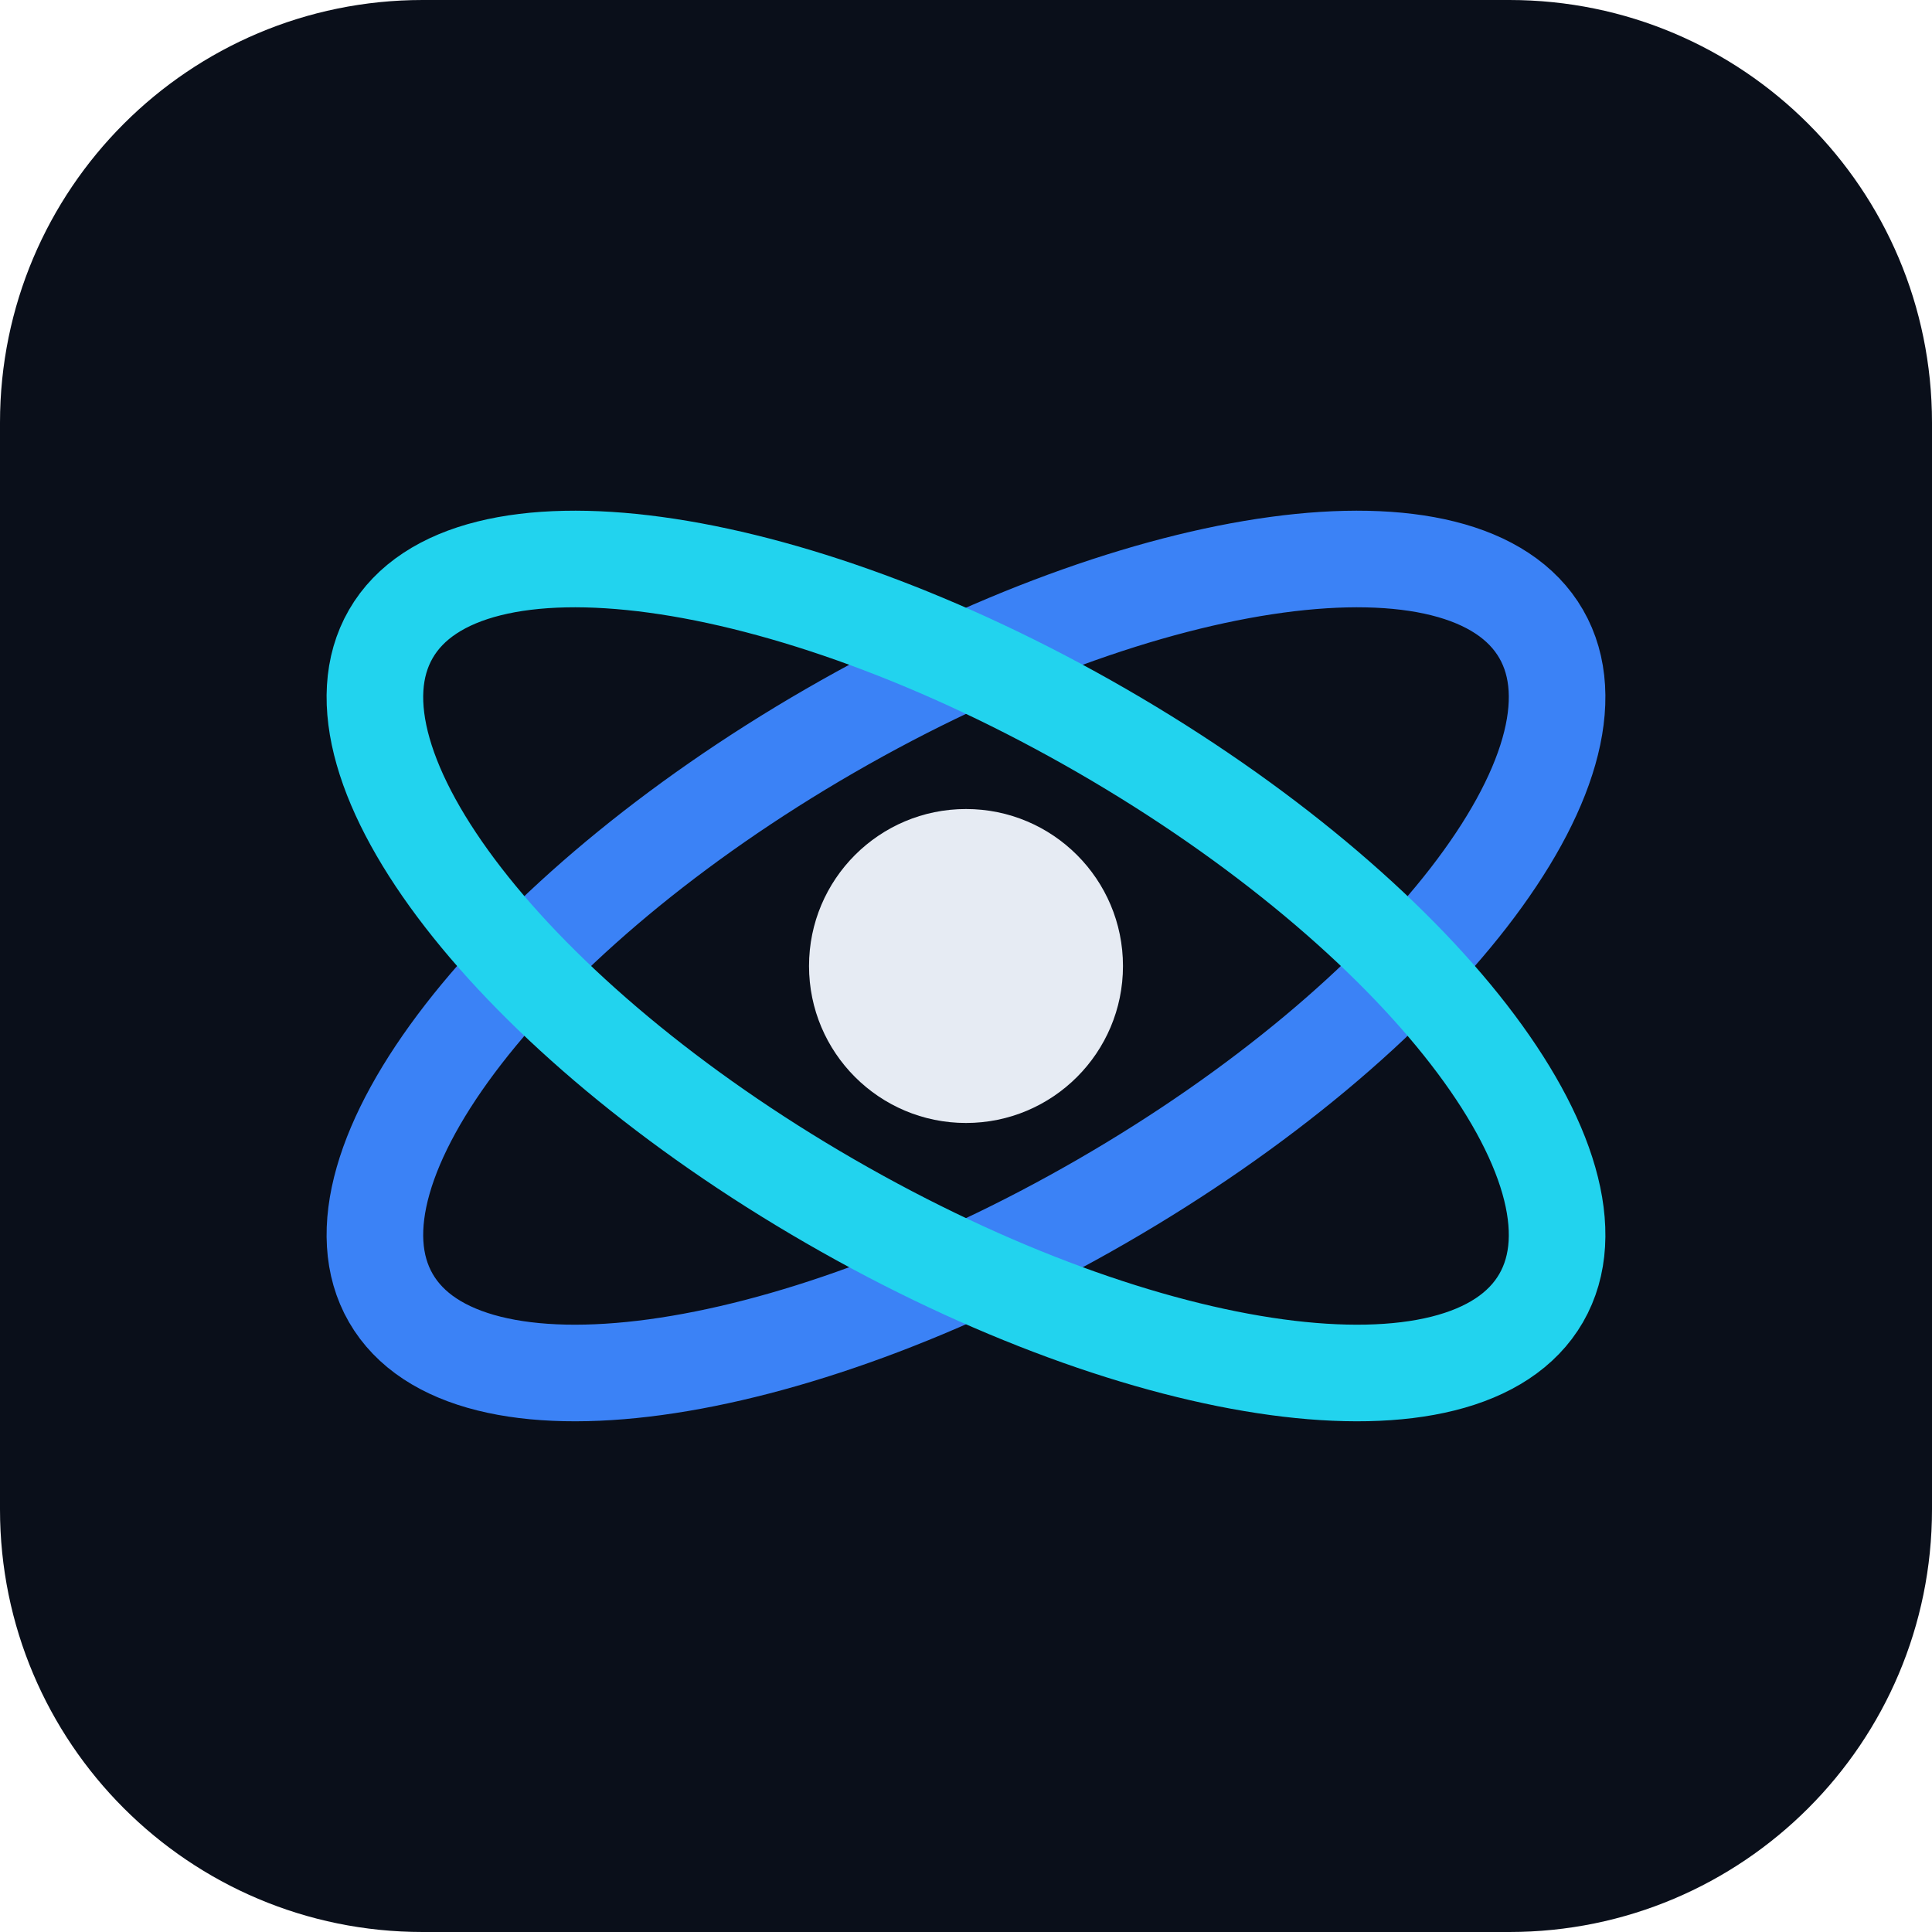
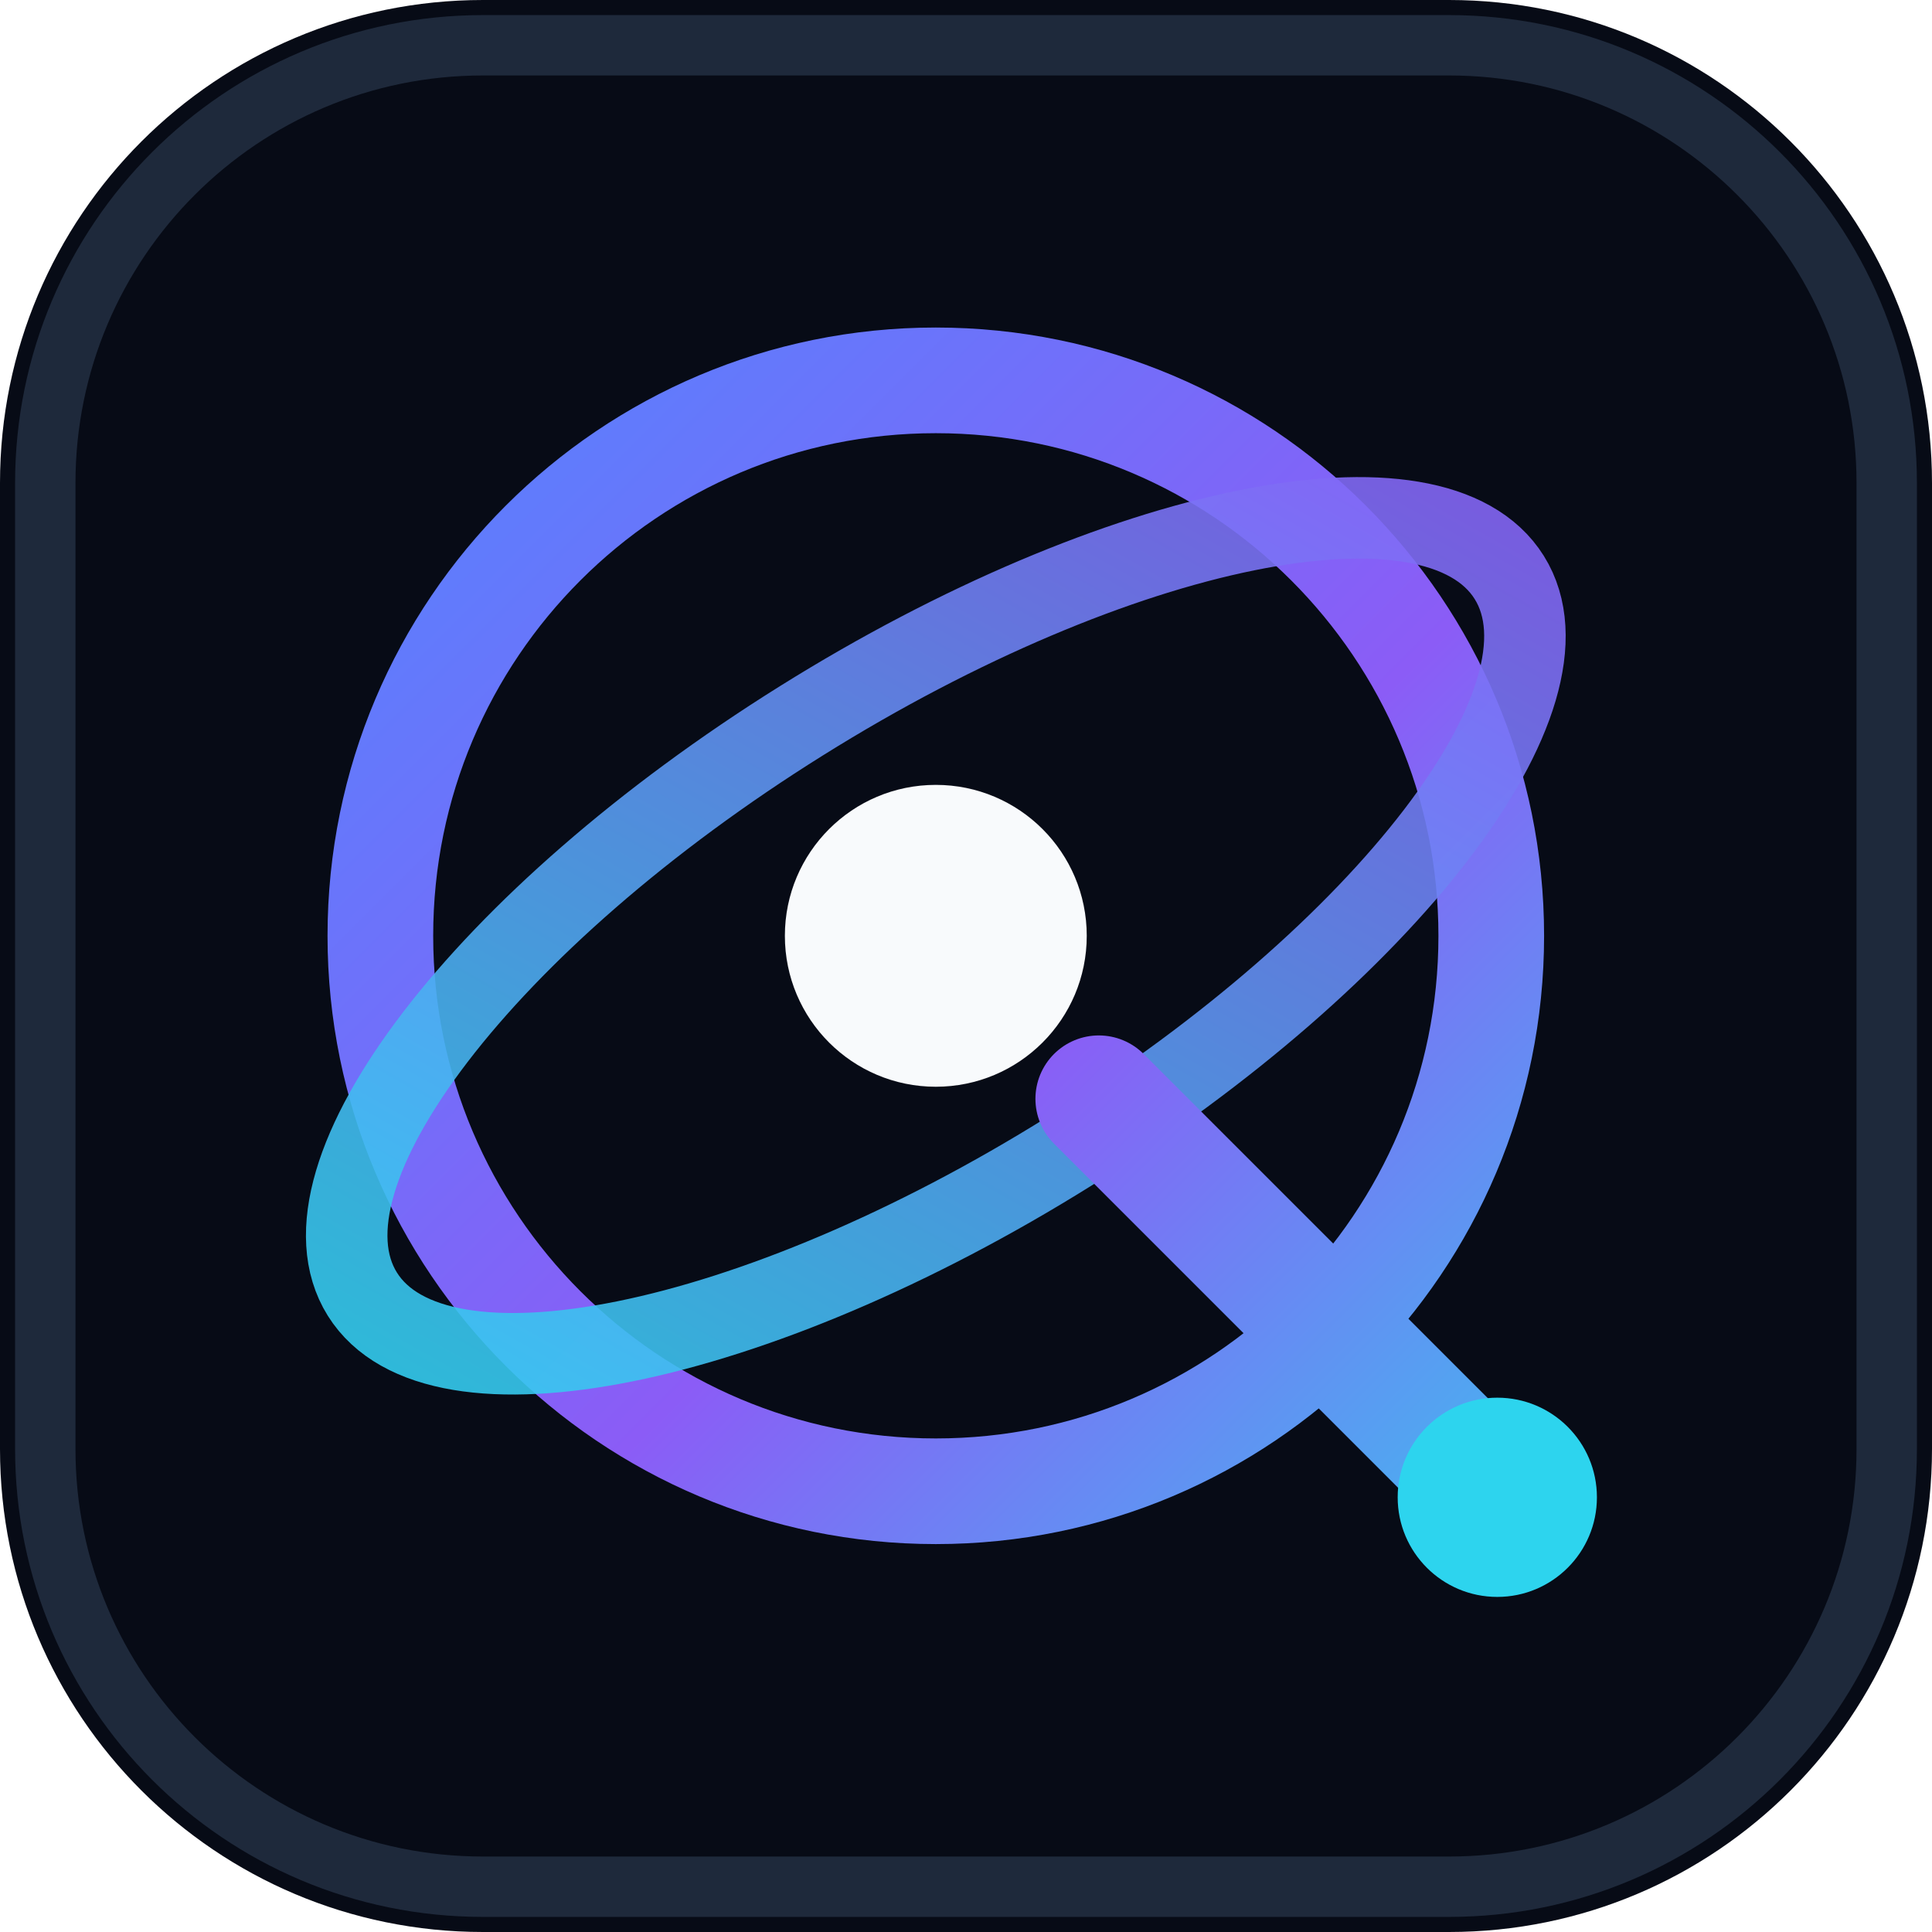
<svg xmlns="http://www.w3.org/2000/svg" viewBox="0 0 32 32" fill="none">
-   <rect width="32" height="32" rx="7" fill="#0a0f1a" />
-   <ellipse cx="16" cy="16" rx="11" ry="4.5" stroke="#3b82f6" stroke-width="1.6" transform="rotate(-30 16 16)" />
-   <ellipse cx="16" cy="16" rx="11" ry="4.5" stroke="#22d3ee" stroke-width="1.6" transform="rotate(30 16 16)" />
-   <circle cx="16" cy="16" r="2.6" fill="#e6ebf3" />
+   <defs>
+     <linearGradient id="pq-ring" x1="4" y1="4" x2="28" y2="28" gradientUnits="userSpaceOnUse">
+       <stop offset="0%" stop-color="#4b8bff" />
+       <stop offset="55%" stop-color="#8b5cf6" />
+       <stop offset="100%" stop-color="#2dd4ee" />
+     </linearGradient>
+     <linearGradient id="pq-orbit" x1="5" y1="22" x2="27" y2="10" gradientUnits="userSpaceOnUse">
+       <stop offset="0%" stop-color="#2dd4ee" />
+       <stop offset="100%" stop-color="#8b5cf6" />
+     </linearGradient>
+   </defs>
+   <rect width="32" height="32" rx="8" fill="#070b16" />
+   <rect x="0.75" y="0.75" width="30.5" height="30.5" rx="7.25" stroke="#1e293b" stroke-width="1" />
+   <circle cx="15.5" cy="15.5" r="9.2" stroke="url(#pq-ring)" stroke-width="1.75" />
+   <ellipse cx="15.5" cy="15.5" rx="11.2" ry="4.2" transform="rotate(-32 15.5 15.5)" stroke="url(#pq-orbit)" stroke-width="1.35" stroke-opacity="0.9" />
+   <path d="M18.2 18.2L24.8 24.8" stroke="url(#pq-ring)" stroke-width="2.1" stroke-linecap="round" />
+   <circle cx="15.5" cy="15.5" r="2.5" fill="#f8fafc" />
+   <circle cx="24.8" cy="24.8" r="1.65" fill="#2dd4ee" />
</svg>
